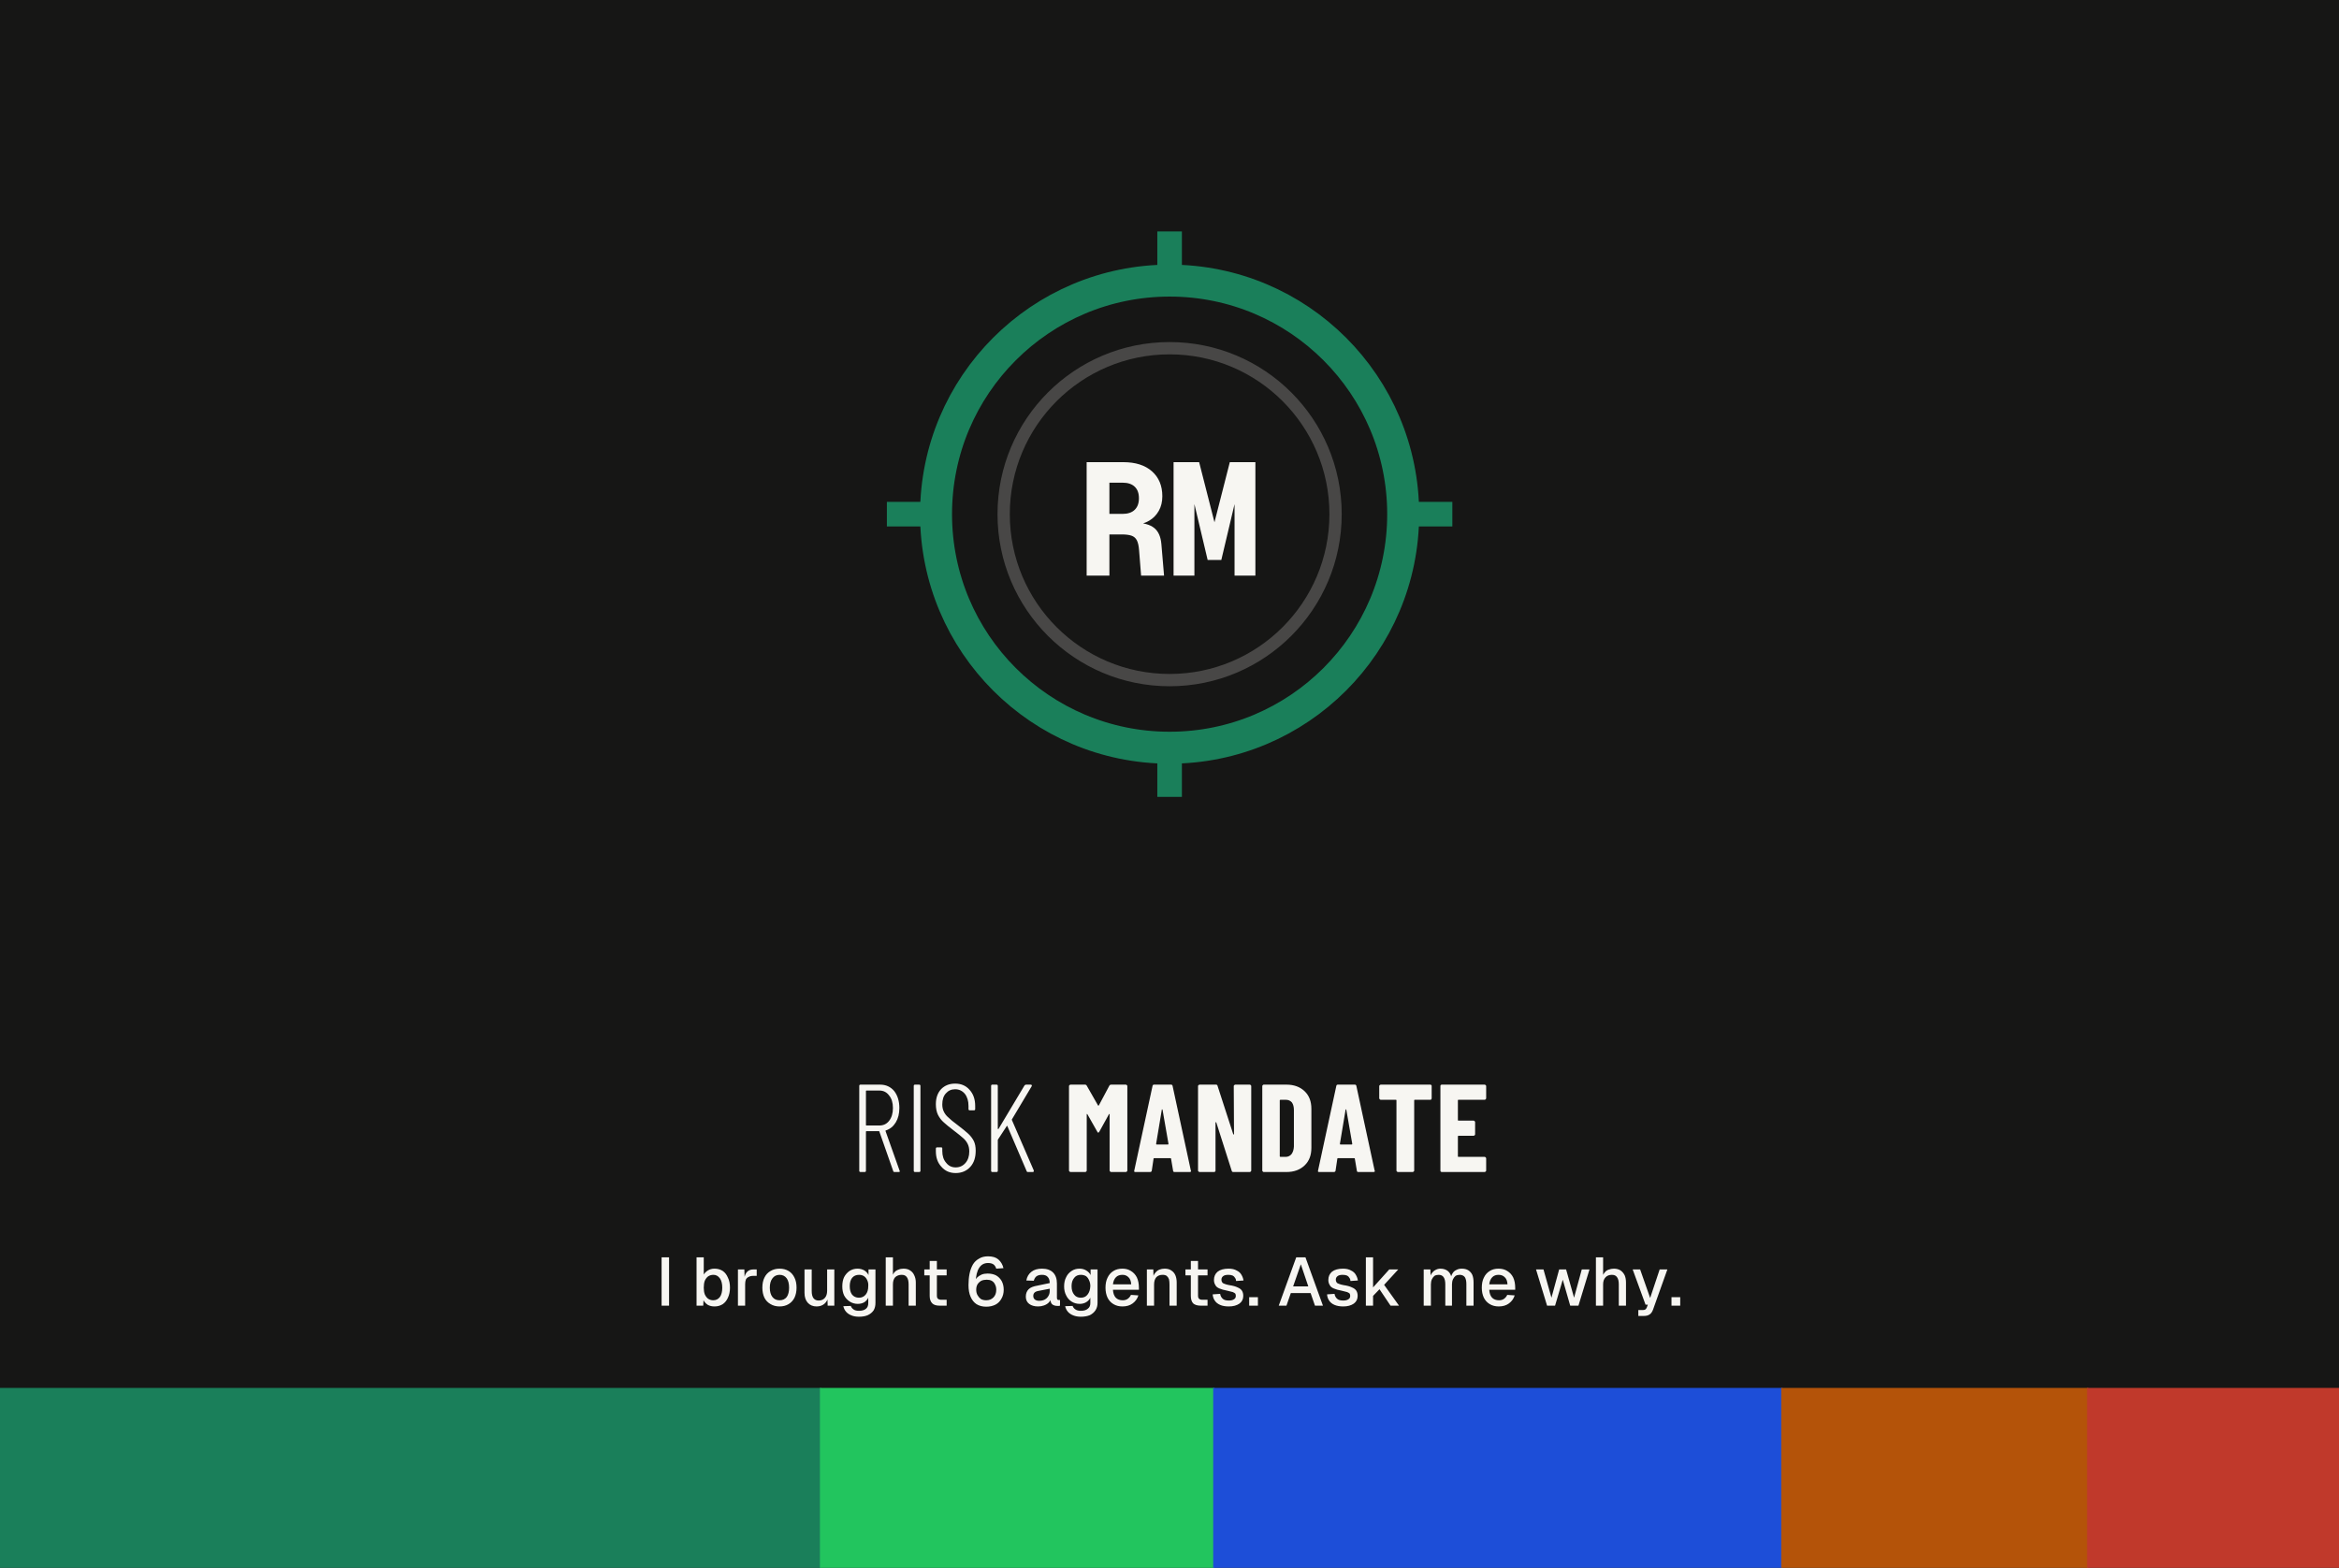
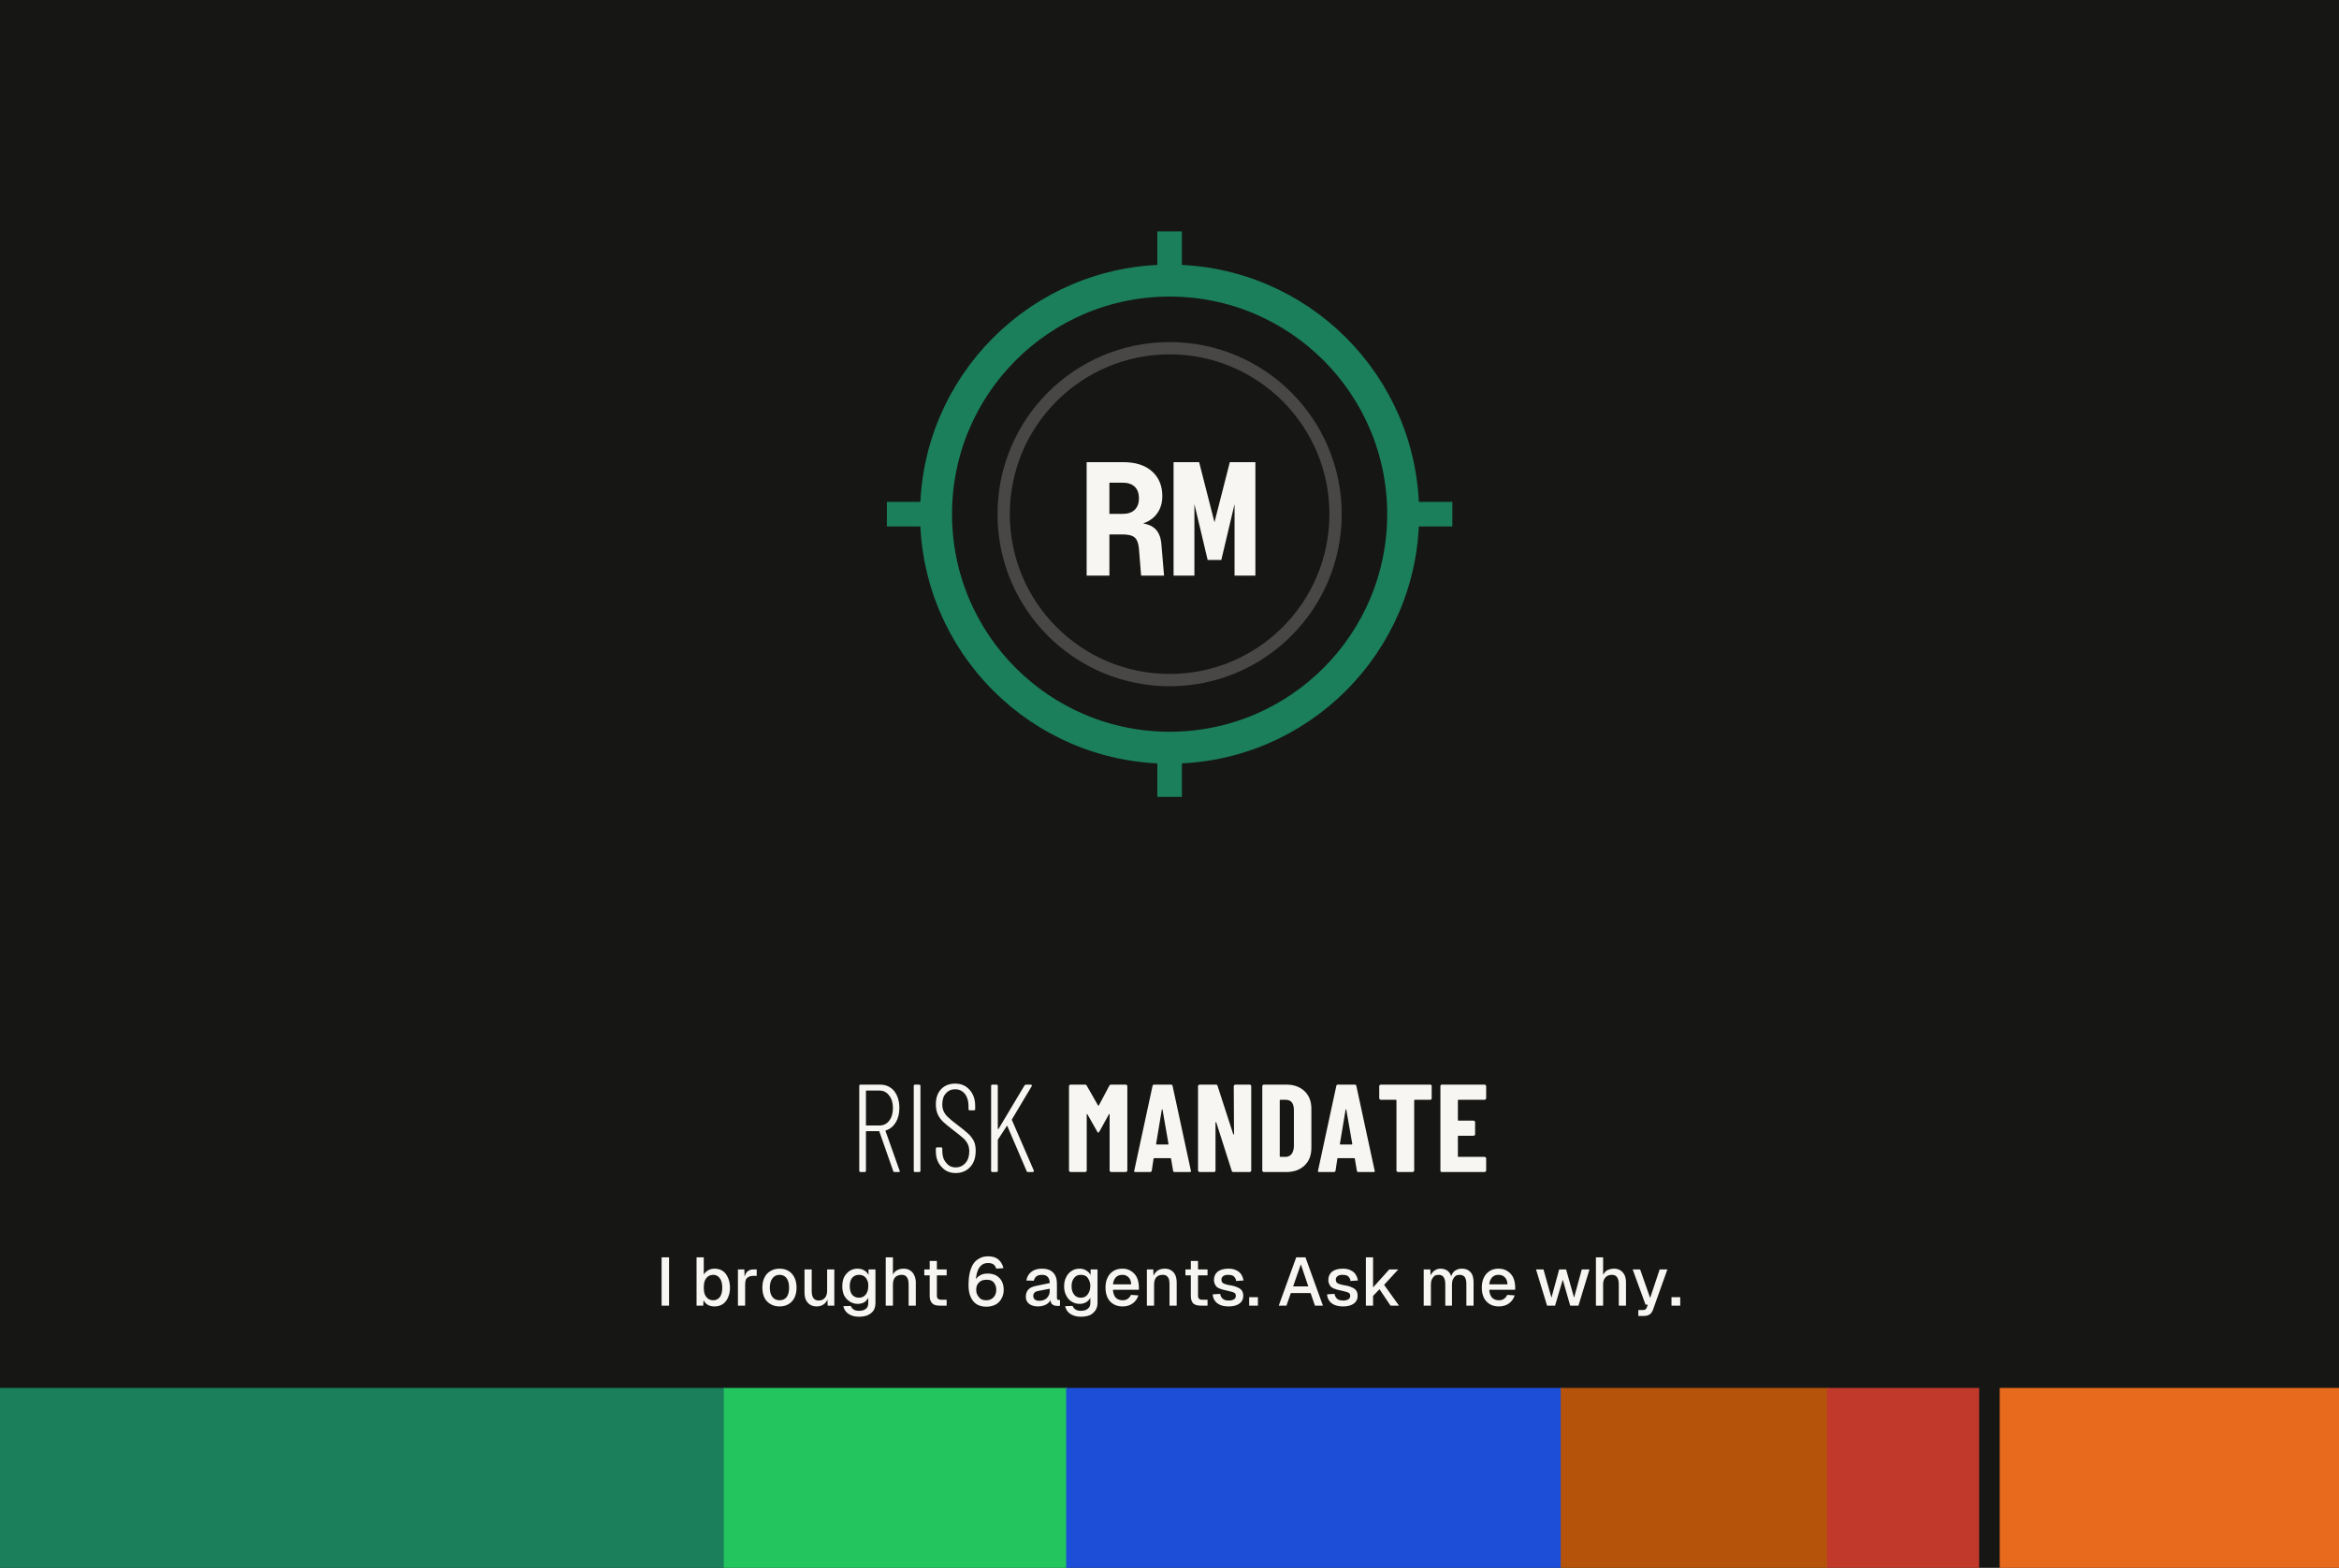
<svg xmlns="http://www.w3.org/2000/svg" width="91mm" height="61mm" viewBox="0 0 91 61">
  <rect x="0" y="0" width="91" height="61" fill="#161615" />
  <g id="rm-logo" class="safe" data-role="logo" data-cut="knockout" data-d="22" data-src="brand/riskmandate-mark-knockout.svg" transform="translate(30.2,4.7) scale(0.478261)">
    <circle cx="32" cy="32" r="19" stroke="#1A7F5A" stroke-width="2.6" fill="none" />
    <circle cx="32" cy="32" r="13.5" stroke="#484746" stroke-width="1" fill="none" />
    <g stroke="#1A7F5A" stroke-width="2">
      <line x1="32" y1="9" x2="32" y2="14" />
      <line x1="32" y1="50" x2="32" y2="55" />
      <line x1="9" y1="32" x2="14" y2="32" />
      <line x1="50" y1="32" x2="55" y2="32" />
    </g>
    <path d="M25.251 37.000L25.251 27.770L28.230 27.770C29.227 27.770 30.006 28.019 30.566 28.516C31.127 29.014 31.408 29.689 31.408 30.542C31.408 30.996 31.312 31.392 31.120 31.731C30.929 32.070 30.669 32.336 30.342 32.529C30.014 32.723 29.652 32.835 29.255 32.866L29.203 32.694C29.891 32.708 30.404 32.850 30.743 33.121C31.082 33.391 31.278 33.826 31.330 34.426L31.548 37.000L29.681 37.000L29.515 34.920C29.489 34.572 29.428 34.306 29.333 34.123C29.237 33.940 29.092 33.815 28.896 33.749C28.700 33.682 28.437 33.649 28.106 33.649L27.102 33.649L27.102 37.000ZM27.102 31.979L28.168 31.979C28.601 31.979 28.932 31.868 29.161 31.645C29.390 31.423 29.504 31.109 29.504 30.705C29.504 30.298 29.390 29.985 29.161 29.767C28.932 29.548 28.601 29.439 28.168 29.439L27.102 29.439ZM35.094 35.726L33.788 30.214L34.017 30.167L34.017 37.000L32.322 37.000L32.322 27.770L34.402 27.770L35.894 33.615L35.406 33.615L36.898 27.770L38.978 27.770L38.978 37.000L37.283 37.000L37.283 30.167L37.512 30.214L36.206 35.726Z" fill="#F7F6F2" />
  </g>
  <path class="safe" data-role="wordmark" d="M34.75 45.56 34.21 44.02Q34.21 44.01 34.19 44.01H33.71Q33.69 44.01 33.69 44.03V45.55Q33.69 45.6 33.64 45.6H33.48Q33.43 45.6 33.43 45.55V42.25Q33.43 42.2 33.48 42.2H34.24Q34.58 42.2 34.79 42.45Q34.99 42.71 34.99 43.11Q34.99 43.44 34.85 43.67Q34.71 43.9 34.47 43.98Q34.45 43.98 34.45 44L35 45.55L35.01 45.57Q35.01 45.6 34.96 45.6H34.8Q34.76 45.6 34.75 45.56ZM33.69 42.45V43.77Q33.69 43.79 33.71 43.79H34.21Q34.45 43.79 34.59 43.61Q34.74 43.42 34.74 43.11Q34.74 42.8 34.59 42.62Q34.45 42.43 34.21 42.43H33.71Q33.69 42.43 33.69 42.45ZM35.55 45.55V42.25Q35.55 42.2 35.6 42.2H35.76Q35.81 42.2 35.81 42.25V45.55Q35.81 45.6 35.76 45.6H35.6Q35.55 45.6 35.55 45.55ZM36.41 44.79V44.69Q36.41 44.64 36.46 44.64H36.62Q36.66 44.64 36.66 44.69V44.78Q36.66 45.07 36.81 45.24Q36.95 45.42 37.18 45.42Q37.41 45.42 37.56 45.25Q37.71 45.08 37.71 44.8Q37.71 44.62 37.64 44.49Q37.57 44.36 37.46 44.27Q37.35 44.17 37.1 43.98Q36.85 43.79 36.72 43.67Q36.58 43.55 36.49 43.37Q36.41 43.2 36.41 42.96Q36.41 42.59 36.62 42.37Q36.83 42.16 37.16 42.16Q37.51 42.16 37.72 42.4Q37.94 42.64 37.94 43.03V43.15Q37.94 43.2 37.89 43.2H37.73Q37.68 43.2 37.68 43.15V43.03Q37.68 42.74 37.54 42.56Q37.39 42.38 37.16 42.38Q36.94 42.38 36.8 42.54Q36.66 42.69 36.66 42.97Q36.66 43.13 36.72 43.25Q36.78 43.38 36.9 43.48Q37.01 43.59 37.24 43.76Q37.53 43.98 37.67 44.11Q37.81 44.24 37.89 44.4Q37.96 44.55 37.96 44.77Q37.96 45.17 37.75 45.4Q37.53 45.64 37.18 45.64Q36.84 45.64 36.63 45.4Q36.41 45.17 36.41 44.79ZM38.56 45.55V42.25Q38.56 42.2 38.61 42.2H38.77Q38.82 42.2 38.82 42.25V43.91Q38.82 43.93 38.83 43.93Q38.84 43.93 38.85 43.92L39.86 42.23Q39.89 42.2 39.92 42.2H40.1Q40.13 42.2 40.14 42.22Q40.15 42.23 40.14 42.26L39.37 43.55Q39.36 43.56 39.37 43.58L40.22 45.54L40.22 45.56Q40.22 45.6 40.18 45.6H39.99Q39.95 45.6 39.94 45.56L39.19 43.81Q39.19 43.79 39.17 43.81L38.83 44.33Q38.82 44.34 38.82 44.36V45.55Q38.82 45.6 38.77 45.6H38.61Q38.56 45.6 38.56 45.55Z" fill="#F7F6F2" />
  <path class="safe" data-role="wordmark" d="M43.24 42.2H43.8Q43.82 42.2 43.84 42.22Q43.86 42.23 43.86 42.26V45.54Q43.86 45.57 43.84 45.58Q43.82 45.6 43.8 45.6H43.23Q43.21 45.6 43.19 45.58Q43.17 45.57 43.17 45.54V43.36Q43.17 43.34 43.16 43.34Q43.15 43.34 43.14 43.36L42.77 44.03Q42.74 44.07 42.73 44.07Q42.71 44.07 42.69 44.03L42.31 43.36Q42.3 43.34 42.29 43.34Q42.28 43.34 42.28 43.36V45.54Q42.28 45.57 42.26 45.58Q42.25 45.6 42.22 45.6H41.65Q41.63 45.6 41.61 45.58Q41.59 45.57 41.59 45.54V42.26Q41.59 42.23 41.61 42.22Q41.63 42.2 41.65 42.2H42.21Q42.26 42.2 42.28 42.24L42.72 43.01Q42.73 43.03 42.75 43.01L43.16 42.24Q43.18 42.2 43.24 42.2ZM45.64 45.55 45.56 45.08Q45.56 45.06 45.53 45.06H44.91Q44.88 45.06 44.88 45.08L44.81 45.55Q44.8 45.6 44.74 45.6H44.17Q44.11 45.6 44.13 45.54L44.84 42.25Q44.85 42.2 44.9 42.2H45.56Q45.61 42.2 45.62 42.25L46.33 45.54L46.34 45.56Q46.34 45.6 46.28 45.6H45.7Q45.64 45.6 45.64 45.55ZM45 44.53H45.44Q45.46 44.53 45.46 44.5L45.23 43.18Q45.22 43.16 45.21 43.16Q45.2 43.16 45.2 43.18L44.98 44.5Q44.98 44.53 45 44.53ZM48.06 42.2H48.62Q48.65 42.2 48.66 42.22Q48.68 42.23 48.68 42.26V45.54Q48.68 45.57 48.66 45.58Q48.65 45.6 48.62 45.6H47.98Q47.93 45.6 47.92 45.55L47.32 43.67Q47.31 43.66 47.3 43.66Q47.29 43.66 47.29 43.68L47.29 45.54Q47.29 45.57 47.28 45.58Q47.26 45.6 47.23 45.6H46.67Q46.65 45.6 46.63 45.58Q46.61 45.57 46.61 45.54V42.26Q46.61 42.23 46.63 42.22Q46.65 42.2 46.67 42.2H47.31Q47.36 42.2 47.37 42.25L47.98 44.13Q47.98 44.14 47.99 44.14Q48.01 44.14 48.01 44.12L48 42.26Q48 42.23 48.02 42.22Q48.04 42.2 48.06 42.2ZM49.11 45.54V42.26Q49.11 42.23 49.13 42.22Q49.14 42.2 49.17 42.2H50.05Q50.49 42.2 50.76 42.46Q51.02 42.71 51.02 43.14V44.66Q51.02 45.09 50.76 45.34Q50.49 45.6 50.05 45.6H49.17Q49.14 45.6 49.13 45.58Q49.11 45.57 49.11 45.54ZM49.82 45.01 50.04 45.01Q50.17 45 50.25 44.9Q50.33 44.79 50.34 44.61V43.19Q50.34 43 50.26 42.89Q50.17 42.79 50.03 42.79H49.82Q49.79 42.79 49.79 42.81V44.99Q49.79 45.01 49.82 45.01ZM52.79 45.55 52.71 45.08Q52.71 45.06 52.68 45.06H52.06Q52.03 45.06 52.03 45.08L51.96 45.55Q51.95 45.6 51.89 45.6H51.32Q51.26 45.6 51.28 45.54L51.99 42.25Q52 42.2 52.05 42.2H52.71Q52.76 42.2 52.77 42.25L53.48 45.54L53.49 45.56Q53.49 45.6 53.43 45.6H52.85Q52.79 45.6 52.79 45.55ZM52.15 44.53H52.59Q52.61 44.53 52.61 44.5L52.38 43.18Q52.37 43.16 52.36 43.16Q52.35 43.16 52.35 43.18L52.13 44.5Q52.13 44.53 52.15 44.53ZM55.7 42.26V42.73Q55.7 42.75 55.69 42.77Q55.67 42.79 55.65 42.79H55.04Q55.02 42.79 55.02 42.81V45.54Q55.02 45.57 55 45.58Q54.98 45.6 54.96 45.6H54.39Q54.36 45.6 54.35 45.58Q54.33 45.57 54.33 45.54V42.81Q54.33 42.79 54.31 42.79H53.72Q53.7 42.79 53.68 42.77Q53.66 42.75 53.66 42.73V42.26Q53.66 42.23 53.68 42.22Q53.7 42.2 53.72 42.2H55.65Q55.67 42.2 55.69 42.22Q55.7 42.23 55.7 42.26ZM57.76 42.79H56.74Q56.72 42.79 56.72 42.81V43.58Q56.72 43.6 56.74 43.6H57.33Q57.35 43.6 57.37 43.62Q57.39 43.64 57.39 43.66V44.13Q57.39 44.16 57.37 44.17Q57.35 44.19 57.33 44.19H56.74Q56.72 44.19 56.72 44.22V44.99Q56.72 45.01 56.74 45.01H57.76Q57.78 45.01 57.8 45.03Q57.82 45.05 57.82 45.07V45.54Q57.82 45.57 57.8 45.58Q57.78 45.6 57.76 45.6H56.09Q56.07 45.6 56.05 45.58Q56.04 45.57 56.04 45.54V42.26Q56.04 42.23 56.05 42.22Q56.07 42.2 56.09 42.2H57.76Q57.78 42.2 57.8 42.22Q57.82 42.23 57.82 42.26V42.73Q57.82 42.75 57.8 42.77Q57.78 42.79 57.76 42.79Z" fill="#F7F6F2" />
  <path class="safe" data-role="line" d="M25.74 50.8V48.92H26.03V50.8ZM27.8 50.83Q27.65 50.83 27.54 50.77Q27.43 50.7 27.37 50.59L27.36 50.8H27.1V48.92H27.38V49.59Q27.43 49.5 27.54 49.43Q27.65 49.36 27.8 49.36Q27.98 49.36 28.12 49.45Q28.25 49.54 28.32 49.71Q28.4 49.87 28.4 50.1Q28.4 50.32 28.32 50.49Q28.25 50.65 28.12 50.74Q27.98 50.83 27.8 50.83ZM27.75 50.59Q27.91 50.59 28.01 50.46Q28.1 50.33 28.1 50.1Q28.1 49.87 28.01 49.74Q27.91 49.6 27.76 49.6Q27.64 49.6 27.55 49.66Q27.47 49.72 27.42 49.83Q27.38 49.94 27.38 50.1Q27.38 50.25 27.42 50.36Q27.47 50.47 27.55 50.53Q27.64 50.59 27.75 50.59ZM28.71 50.8V49.39H28.96L28.97 49.77L28.95 49.76Q28.98 49.57 29.07 49.48Q29.16 49.39 29.31 49.39H29.44V49.64H29.31Q29.2 49.64 29.13 49.68Q29.06 49.71 29.02 49.78Q28.99 49.86 28.99 49.97V50.8ZM30.33 50.83Q30.13 50.83 29.98 50.74Q29.82 50.65 29.74 50.49Q29.66 50.32 29.66 50.1Q29.66 49.87 29.74 49.71Q29.82 49.54 29.98 49.45Q30.13 49.36 30.33 49.36Q30.53 49.36 30.68 49.45Q30.83 49.54 30.91 49.71Q30.99 49.87 30.99 50.1Q30.99 50.32 30.91 50.49Q30.83 50.65 30.68 50.74Q30.53 50.83 30.33 50.83ZM30.33 50.59Q30.51 50.59 30.61 50.46Q30.7 50.33 30.7 50.1Q30.7 49.87 30.61 49.74Q30.51 49.6 30.33 49.6Q30.15 49.6 30.05 49.74Q29.95 49.87 29.95 50.1Q29.95 50.33 30.05 50.46Q30.15 50.59 30.33 50.59ZM31.77 50.83Q31.56 50.83 31.43 50.69Q31.3 50.55 31.3 50.3V49.39H31.58V50.23Q31.58 50.42 31.65 50.51Q31.72 50.6 31.85 50.6Q32 50.6 32.09 50.5Q32.18 50.4 32.18 50.22V49.39H32.46V50.8H32.2L32.19 50.43L32.23 50.45Q32.19 50.63 32.07 50.73Q31.95 50.83 31.77 50.83ZM33.42 51.23Q33.25 51.23 33.13 51.18Q33 51.13 32.92 51.04Q32.84 50.95 32.81 50.82L33.1 50.81Q33.13 50.89 33.2 50.94Q33.27 51 33.42 51Q33.6 51 33.69 50.92Q33.78 50.85 33.78 50.7V50.49Q33.73 50.6 33.62 50.67Q33.51 50.73 33.37 50.73Q33.2 50.73 33.06 50.64Q32.92 50.55 32.84 50.4Q32.77 50.25 32.77 50.05Q32.77 49.84 32.84 49.69Q32.92 49.54 33.05 49.45Q33.19 49.36 33.36 49.36Q33.51 49.36 33.63 49.43Q33.74 49.5 33.79 49.61V49.39H34.06V50.69Q34.06 50.86 33.99 50.98Q33.91 51.1 33.76 51.17Q33.62 51.23 33.42 51.23ZM33.42 50.49Q33.58 50.49 33.68 50.37Q33.78 50.25 33.78 50.04Q33.79 49.91 33.74 49.81Q33.7 49.71 33.61 49.65Q33.53 49.6 33.42 49.6Q33.25 49.6 33.15 49.72Q33.06 49.84 33.06 50.04Q33.06 50.25 33.15 50.37Q33.25 50.49 33.42 50.49ZM34.46 50.8V48.92H34.74V49.71L34.71 49.7Q34.73 49.59 34.79 49.51Q34.86 49.43 34.95 49.4Q35.04 49.36 35.15 49.36Q35.31 49.36 35.41 49.43Q35.52 49.5 35.57 49.62Q35.63 49.74 35.63 49.9V50.8H35.35V49.97Q35.35 49.78 35.28 49.69Q35.22 49.6 35.08 49.6Q34.93 49.6 34.83 49.69Q34.74 49.79 34.74 49.97V50.8ZM36.56 50.8Q36.36 50.8 36.27 50.71Q36.17 50.61 36.17 50.42V49.06H36.45V50.4Q36.45 50.5 36.49 50.53Q36.54 50.57 36.62 50.57H36.83V50.8ZM35.96 49.62V49.39H36.83V49.62ZM38.37 50.84Q38.15 50.84 37.99 50.74Q37.84 50.64 37.76 50.45Q37.68 50.27 37.68 50Q37.68 49.76 37.72 49.56Q37.76 49.36 37.85 49.2Q37.94 49.05 38.09 48.97Q38.23 48.88 38.44 48.88Q38.7 48.88 38.84 49Q38.99 49.13 39.04 49.34L38.76 49.36Q38.73 49.26 38.66 49.2Q38.58 49.14 38.44 49.14Q38.22 49.14 38.1 49.32Q37.97 49.51 37.96 49.89L37.91 49.88Q37.94 49.79 38.01 49.71Q38.08 49.64 38.19 49.59Q38.29 49.55 38.42 49.55Q38.61 49.55 38.75 49.62Q38.89 49.7 38.97 49.84Q39.05 49.99 39.05 50.18Q39.05 50.38 38.96 50.53Q38.88 50.68 38.73 50.76Q38.57 50.84 38.37 50.84ZM38.37 50.59Q38.54 50.59 38.65 50.48Q38.76 50.37 38.76 50.18Q38.76 50.06 38.71 49.97Q38.67 49.88 38.58 49.83Q38.5 49.79 38.39 49.79Q38.27 49.79 38.18 49.83Q38.09 49.88 38.03 49.97Q37.98 50.06 37.98 50.18Q37.98 50.3 38.03 50.39Q38.08 50.48 38.16 50.54Q38.25 50.59 38.37 50.59ZM40.39 50.83Q40.17 50.83 40.04 50.73Q39.91 50.63 39.91 50.45Q39.91 50.27 40.02 50.16Q40.12 50.06 40.36 50.02L40.84 49.92Q40.84 49.76 40.76 49.68Q40.69 49.6 40.54 49.6Q40.4 49.6 40.32 49.66Q40.25 49.72 40.22 49.83L39.93 49.82Q39.97 49.6 40.13 49.48Q40.28 49.36 40.54 49.36Q40.82 49.36 40.97 49.51Q41.12 49.66 41.12 49.94V50.49Q41.12 50.54 41.14 50.56Q41.15 50.58 41.19 50.58H41.24V50.8Q41.23 50.8 41.2 50.81Q41.17 50.81 41.14 50.81Q41.05 50.81 40.99 50.78Q40.92 50.75 40.89 50.68Q40.86 50.61 40.86 50.5L40.89 50.51Q40.87 50.61 40.8 50.68Q40.73 50.75 40.62 50.79Q40.51 50.83 40.39 50.83ZM40.43 50.61Q40.56 50.61 40.65 50.56Q40.74 50.51 40.79 50.42Q40.84 50.34 40.84 50.23V50.14L40.43 50.22Q40.3 50.24 40.25 50.29Q40.2 50.34 40.2 50.42Q40.2 50.51 40.26 50.56Q40.32 50.61 40.43 50.61ZM42.05 51.23Q41.89 51.23 41.76 51.18Q41.63 51.13 41.55 51.04Q41.47 50.95 41.44 50.82L41.73 50.81Q41.76 50.89 41.83 50.94Q41.91 51 42.05 51Q42.23 51 42.32 50.92Q42.42 50.85 42.42 50.7V50.49Q42.37 50.6 42.25 50.67Q42.14 50.73 42.01 50.73Q41.83 50.73 41.69 50.64Q41.55 50.55 41.48 50.4Q41.4 50.25 41.4 50.05Q41.4 49.84 41.48 49.69Q41.55 49.54 41.69 49.45Q41.82 49.36 42 49.36Q42.15 49.36 42.26 49.43Q42.38 49.5 42.43 49.61V49.39H42.7V50.69Q42.7 50.86 42.62 50.98Q42.54 51.1 42.4 51.17Q42.25 51.23 42.05 51.23ZM42.05 50.49Q42.22 50.49 42.31 50.37Q42.41 50.25 42.42 50.04Q42.42 49.91 42.37 49.81Q42.33 49.71 42.25 49.65Q42.16 49.6 42.05 49.6Q41.88 49.6 41.79 49.72Q41.69 49.84 41.69 50.04Q41.69 50.25 41.79 50.37Q41.88 50.49 42.05 50.49ZM43.67 50.83Q43.47 50.83 43.32 50.74Q43.17 50.65 43.09 50.49Q43.01 50.32 43.01 50.1Q43.01 49.87 43.09 49.71Q43.17 49.54 43.32 49.45Q43.46 49.36 43.67 49.36Q43.86 49.36 44 49.45Q44.15 49.54 44.23 49.7Q44.31 49.87 44.31 50.11V50.18H43.3Q43.31 50.38 43.41 50.49Q43.51 50.59 43.68 50.59Q43.8 50.59 43.88 50.53Q43.96 50.47 44 50.38L44.29 50.4Q44.23 50.59 44.07 50.71Q43.91 50.83 43.67 50.83ZM43.3 49.97H44.01Q44 49.78 43.9 49.69Q43.81 49.6 43.67 49.6Q43.51 49.6 43.42 49.69Q43.32 49.79 43.3 49.97ZM44.62 50.8V49.39H44.87L44.88 49.77L44.85 49.75Q44.87 49.61 44.94 49.53Q45.01 49.44 45.1 49.4Q45.2 49.36 45.31 49.36Q45.47 49.36 45.57 49.43Q45.68 49.5 45.73 49.62Q45.78 49.74 45.78 49.9V50.8H45.5V49.98Q45.5 49.86 45.48 49.77Q45.45 49.69 45.39 49.64Q45.33 49.6 45.23 49.6Q45.08 49.6 44.99 49.69Q44.9 49.79 44.9 49.98V50.8ZM46.72 50.8Q46.52 50.8 46.42 50.71Q46.33 50.61 46.33 50.42V49.06H46.61V50.4Q46.61 50.5 46.65 50.53Q46.69 50.57 46.78 50.57H46.98V50.8ZM46.12 49.62V49.39H46.98V49.62ZM47.81 50.83Q47.6 50.83 47.47 50.77Q47.33 50.71 47.26 50.6Q47.19 50.5 47.18 50.36L47.47 50.34Q47.49 50.46 47.57 50.53Q47.64 50.6 47.81 50.6Q47.94 50.6 48.01 50.55Q48.08 50.51 48.08 50.42Q48.08 50.37 48.06 50.33Q48.03 50.3 47.96 50.27Q47.9 50.25 47.76 50.22Q47.55 50.18 47.44 50.13Q47.32 50.08 47.28 49.99Q47.23 49.91 47.23 49.8Q47.23 49.6 47.37 49.48Q47.52 49.36 47.8 49.36Q47.99 49.36 48.11 49.43Q48.24 49.49 48.3 49.6Q48.36 49.7 48.38 49.82L48.09 49.84Q48.09 49.77 48.05 49.72Q48.02 49.66 47.96 49.63Q47.89 49.6 47.79 49.6Q47.65 49.6 47.59 49.65Q47.52 49.7 47.52 49.79Q47.52 49.85 47.55 49.89Q47.57 49.93 47.64 49.95Q47.71 49.98 47.82 50Q48.03 50.03 48.15 50.09Q48.27 50.14 48.32 50.22Q48.37 50.3 48.37 50.42Q48.37 50.61 48.22 50.72Q48.06 50.83 47.81 50.83ZM48.6 50.8V50.47H48.94V50.8ZM49.75 50.8 50.43 48.92H50.79L51.47 50.8H51.16L50.99 50.31H50.22L50.05 50.8ZM50.31 50.05H50.9L50.61 49.19ZM52.26 50.83Q52.06 50.83 51.92 50.77Q51.78 50.71 51.71 50.6Q51.64 50.5 51.63 50.36L51.92 50.34Q51.94 50.46 52.02 50.53Q52.09 50.6 52.26 50.6Q52.39 50.6 52.46 50.55Q52.53 50.51 52.53 50.42Q52.53 50.37 52.51 50.33Q52.48 50.3 52.41 50.27Q52.35 50.25 52.21 50.22Q52 50.18 51.89 50.13Q51.77 50.08 51.73 49.99Q51.68 49.91 51.68 49.8Q51.68 49.6 51.82 49.48Q51.97 49.36 52.25 49.36Q52.44 49.36 52.56 49.43Q52.69 49.49 52.75 49.6Q52.81 49.7 52.83 49.82L52.54 49.84Q52.54 49.77 52.5 49.72Q52.47 49.66 52.41 49.63Q52.34 49.6 52.24 49.6Q52.1 49.6 52.04 49.65Q51.97 49.7 51.97 49.79Q51.97 49.85 52 49.89Q52.02 49.93 52.09 49.95Q52.16 49.98 52.27 50Q52.48 50.03 52.6 50.09Q52.72 50.14 52.77 50.22Q52.82 50.3 52.82 50.42Q52.82 50.61 52.67 50.72Q52.51 50.83 52.26 50.83ZM53.14 50.8V48.92H53.42V50.09L54.05 49.39H54.4L53.85 49.99L54.43 50.8H54.1L53.67 50.16L53.42 50.42V50.8ZM55.39 50.8V49.39H55.65L55.66 49.74L55.62 49.73Q55.65 49.61 55.71 49.53Q55.77 49.45 55.85 49.41Q55.94 49.36 56.04 49.36Q56.22 49.36 56.34 49.46Q56.45 49.56 56.48 49.74H56.44Q56.46 49.62 56.52 49.53Q56.57 49.45 56.66 49.41Q56.75 49.36 56.87 49.36Q57.02 49.36 57.12 49.42Q57.23 49.49 57.28 49.6Q57.33 49.72 57.33 49.9V50.8H57.05V49.96Q57.05 49.78 56.99 49.69Q56.92 49.6 56.79 49.6Q56.7 49.6 56.63 49.64Q56.57 49.69 56.53 49.77Q56.49 49.86 56.49 49.97V50.8H56.23V49.97Q56.23 49.79 56.17 49.7Q56.11 49.6 55.97 49.6Q55.88 49.6 55.81 49.64Q55.75 49.69 55.71 49.77Q55.67 49.86 55.67 49.97V50.8ZM58.31 50.83Q58.11 50.83 57.96 50.74Q57.81 50.65 57.73 50.49Q57.65 50.32 57.65 50.1Q57.65 49.87 57.73 49.71Q57.81 49.54 57.96 49.45Q58.1 49.36 58.3 49.36Q58.5 49.36 58.64 49.45Q58.79 49.54 58.87 49.7Q58.95 49.87 58.95 50.11V50.18H57.94Q57.95 50.38 58.05 50.49Q58.15 50.59 58.32 50.59Q58.44 50.59 58.52 50.53Q58.6 50.47 58.64 50.38L58.93 50.4Q58.87 50.59 58.71 50.71Q58.55 50.83 58.31 50.83ZM57.94 49.97H58.65Q58.64 49.78 58.54 49.69Q58.45 49.6 58.3 49.6Q58.15 49.6 58.06 49.69Q57.96 49.79 57.94 49.97ZM60.19 50.8 59.76 49.39H60.05L60.36 50.49L60.66 49.39H60.93L61.24 50.49L61.54 49.39H61.84L61.41 50.8H61.09L60.8 49.79L60.5 50.8ZM62.09 50.8V48.92H62.37V49.71L62.34 49.7Q62.36 49.59 62.43 49.51Q62.49 49.43 62.58 49.4Q62.68 49.36 62.79 49.36Q62.94 49.36 63.05 49.43Q63.15 49.5 63.21 49.62Q63.26 49.74 63.26 49.9V50.8H62.98V49.97Q62.98 49.78 62.91 49.69Q62.85 49.6 62.71 49.6Q62.56 49.6 62.47 49.69Q62.37 49.79 62.37 49.97V50.8ZM63.74 51.2V50.97H63.91Q63.98 50.97 64.01 50.95Q64.05 50.92 64.07 50.87L64.11 50.76H64.02L63.52 49.39H63.81L64.2 50.5L64.57 49.39H64.87L64.31 50.96Q64.26 51.09 64.18 51.14Q64.1 51.2 63.95 51.2ZM65.03 50.8V50.47H65.37V50.8Z" fill="#F7F6F2" />
-   <rect x="0" y="54" width="31.95" height="7" fill="#1A7F5A" />
-   <rect x="31.9" y="54" width="15.35" height="7" fill="#22C55E" />
-   <rect x="47.2" y="54" width="22.15" height="7" fill="#1D4ED8" />
-   <rect x="69.3" y="54" width="11.95" height="7" fill="#B45309" />
-   <rect x="81.2" y="54" width="9.8" height="7" fill="#C0392B" />
+   <rect x="0" y="54" width="28.21" height="7" fill="#1A7F5A" />
+   <rect x="28.16" y="54" width="13.37" height="7" fill="#22C55E" />
+   <rect x="41.48" y="54" width="19.29" height="7" fill="#1D4ED8" />
+   <rect x="60.72" y="54" width="10.41" height="7" fill="#B45309" />
+   <rect x="71.08" y="54" width="5.92" height="7" fill="#C0392B" />
+   <rect x="77.8" y="54" width="13.2" height="7" fill="#e86a1c" />
</svg>
